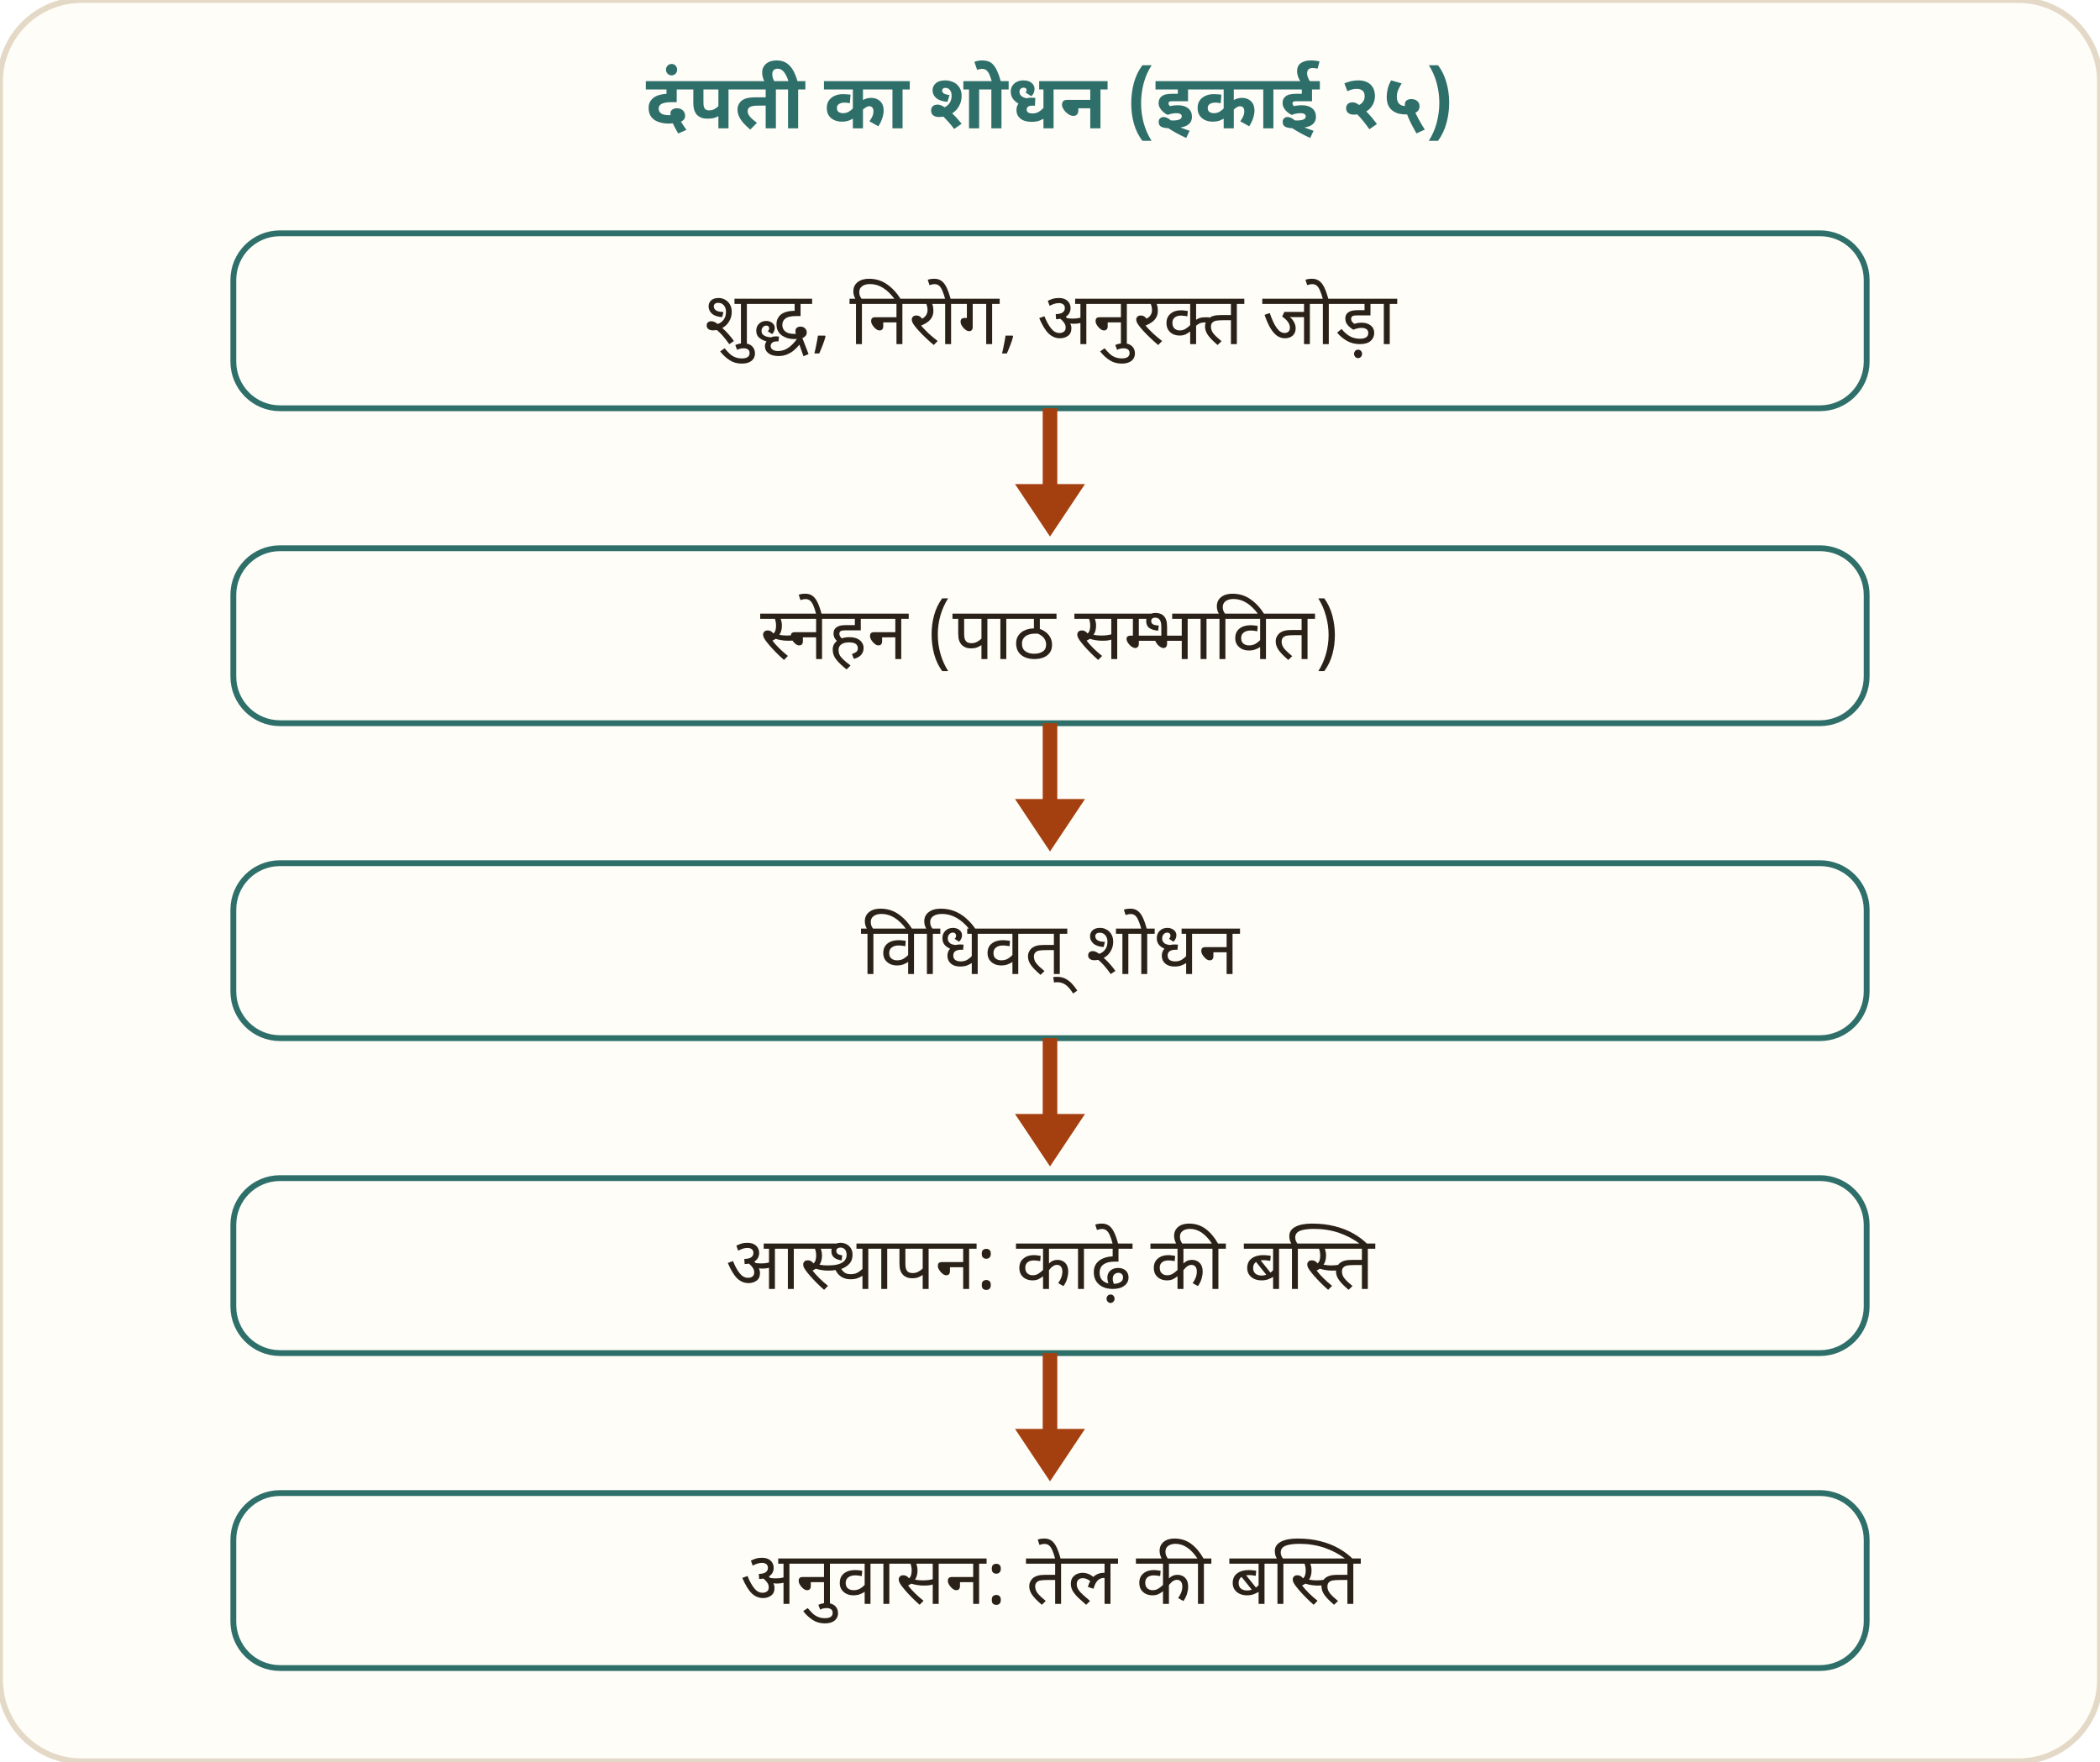
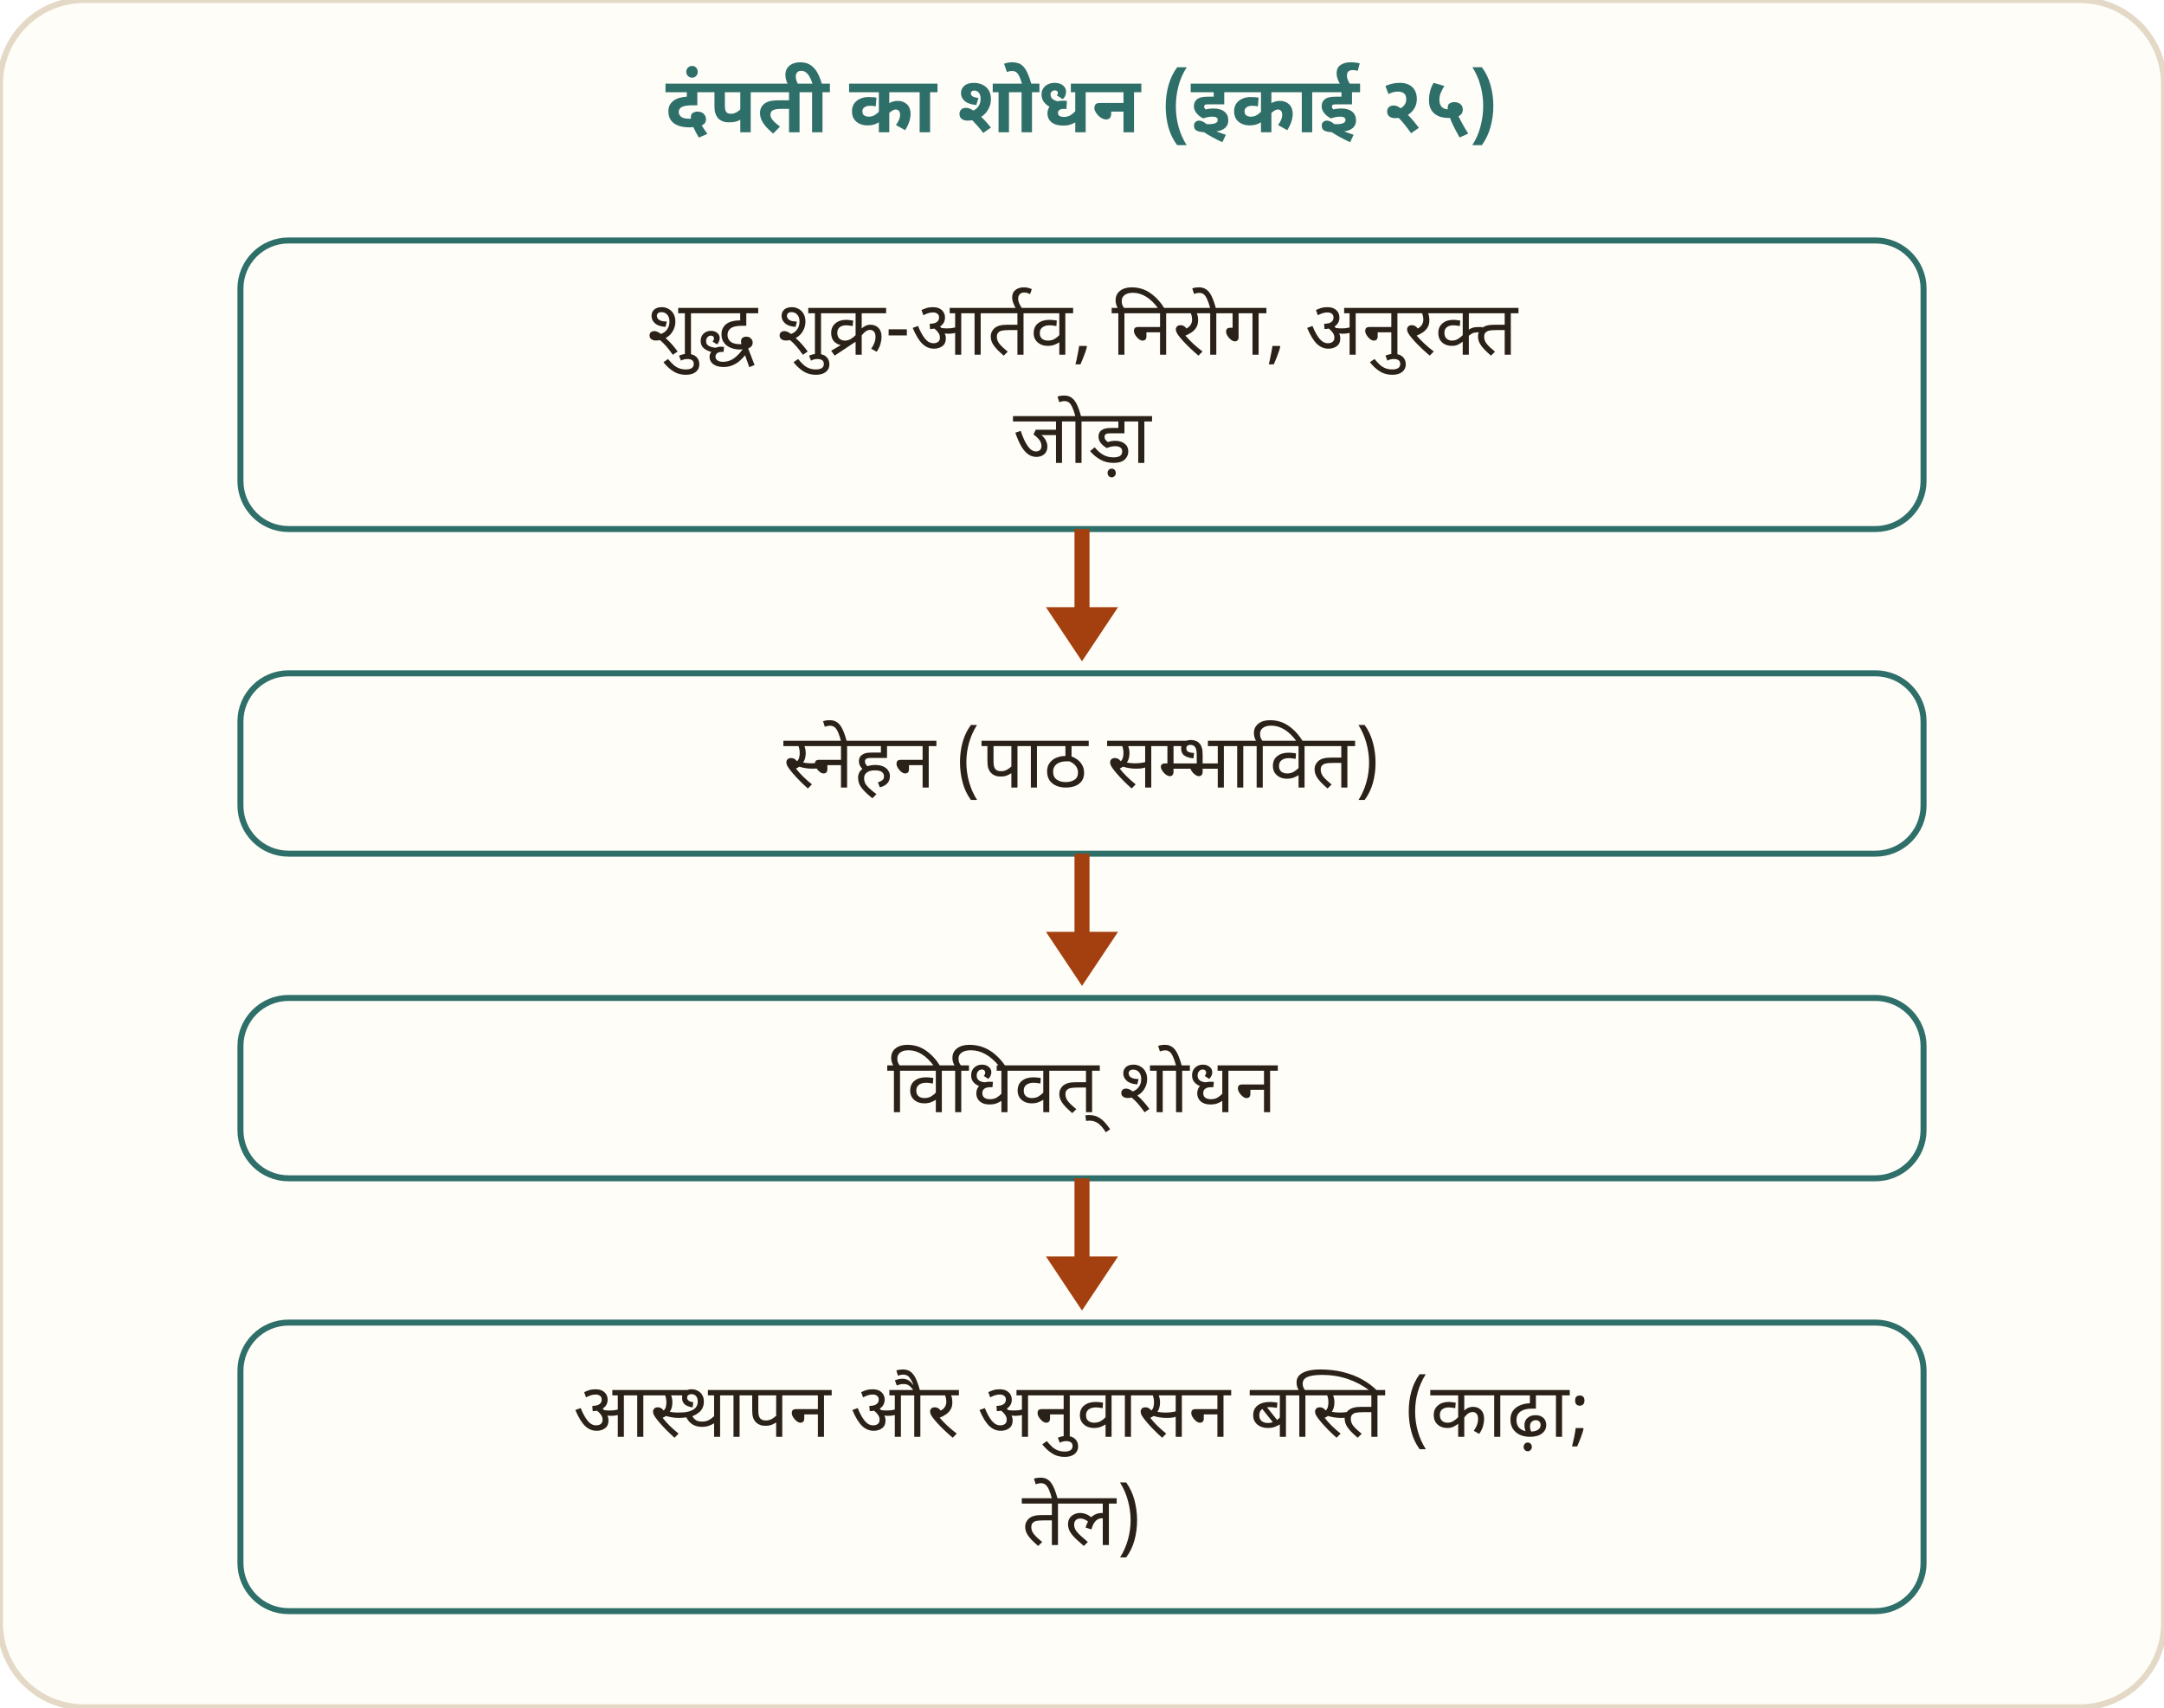
- <svg xmlns="http://www.w3.org/2000/svg" viewBox="0 0 360 302" role="img">
-   <rect width="360" height="302" rx="14" fill="#fffdf8" stroke="#e4d9c6" />
+ <svg xmlns="http://www.w3.org/2000/svg" viewBox="0 0 360 284" role="img">
+   <rect width="360" height="284" rx="14" fill="#fffdf8" stroke="#e4d9c6" />
  <text x="180" y="22" font-family="'Noto Sans Devanagari','Mukta','Nirmala UI','Mangal',sans-serif" font-size="13" font-weight="700" fill="#2f6f6a" text-anchor="middle">दंपती का शोधन (इकाई २५)</text>
-   <rect x="40" y="40" width="280" height="30" rx="8" fill="#fffdf8" stroke="#2f6f6a" />
-   <text x="180.0" y="59.0" font-family="'Noto Sans Devanagari','Mukta','Nirmala UI','Mangal',sans-serif" font-size="12.5" font-weight="500" fill="#2a2118" text-anchor="middle">शुद्ध, निरोग, अनुरक्त जोड़ा</text>
-   <line x1="180" y1="70" x2="180" y2="86" stroke="#a4400f" stroke-width="2.5" />
-   <polygon points="180,92 174,83 186,83" fill="#a4400f" />
-   <rect x="40" y="94" width="280" height="30" rx="8" fill="#fffdf8" stroke="#2f6f6a" />
-   <text x="180.0" y="113.0" font-family="'Noto Sans Devanagari','Mukta','Nirmala UI','Mangal',sans-serif" font-size="12.5" font-weight="500" fill="#2a2118" text-anchor="middle">स्नेहन (पाठ सम्भावित)</text>
-   <line x1="180" y1="124" x2="180" y2="140" stroke="#a4400f" stroke-width="2.5" />
-   <polygon points="180,146 174,137 186,137" fill="#a4400f" />
-   <rect x="40" y="148" width="280" height="30" rx="8" fill="#fffdf8" stroke="#2f6f6a" />
-   <text x="180.0" y="167.0" font-family="'Noto Sans Devanagari','Mukta','Nirmala UI','Mangal',sans-serif" font-size="12.5" font-weight="500" fill="#2a2118" text-anchor="middle">विधिवत् शोधन</text>
-   <line x1="180" y1="178" x2="180" y2="194" stroke="#a4400f" stroke-width="2.5" />
-   <polygon points="180,200 174,191 186,191" fill="#a4400f" />
-   <rect x="40" y="202" width="280" height="30" rx="8" fill="#fffdf8" stroke="#2f6f6a" />
-   <text x="180.0" y="221.0" font-family="'Noto Sans Devanagari','Mukta','Nirmala UI','Mangal',sans-serif" font-size="12.5" font-weight="500" fill="#2a2118" text-anchor="middle">आस्थापन: काढ़े की बस्ति</text>
-   <line x1="180" y1="232" x2="180" y2="248" stroke="#a4400f" stroke-width="2.5" />
-   <polygon points="180,254 174,245 186,245" fill="#a4400f" />
-   <rect x="40" y="256" width="280" height="30" rx="8" fill="#fffdf8" stroke="#2f6f6a" />
-   <text x="180.0" y="275.0" font-family="'Noto Sans Devanagari','Mukta','Nirmala UI','Mangal',sans-serif" font-size="12.5" font-weight="500" fill="#2a2118" text-anchor="middle">अनुवासन: तेल की बस्ति</text>
+   <rect x="40" y="40" width="280" height="48" rx="8" fill="#fffdf8" stroke="#2f6f6a" />
+   <text x="180.0" y="59.0" font-family="'Noto Sans Devanagari','Mukta','Nirmala UI','Mangal',sans-serif" font-size="12.5" font-weight="500" fill="#2a2118" text-anchor="middle">शुद्ध शुक्र-आर्तव, निरोग, अनुरक्त</text>
+   <text x="180.0" y="77.0" font-family="'Noto Sans Devanagari','Mukta','Nirmala UI','Mangal',sans-serif" font-size="12.5" font-weight="500" fill="#2a2118" text-anchor="middle">जोड़ा</text>
+   <line x1="180" y1="88" x2="180" y2="104" stroke="#a4400f" stroke-width="2.5" />
+   <polygon points="180,110 174,101 186,101" fill="#a4400f" />
+   <rect x="40" y="112" width="280" height="30" rx="8" fill="#fffdf8" stroke="#2f6f6a" />
+   <text x="180.0" y="131.0" font-family="'Noto Sans Devanagari','Mukta','Nirmala UI','Mangal',sans-serif" font-size="12.5" font-weight="500" fill="#2a2118" text-anchor="middle">स्नेहन (पाठ सम्भावित)</text>
+   <line x1="180" y1="142" x2="180" y2="158" stroke="#a4400f" stroke-width="2.5" />
+   <polygon points="180,164 174,155 186,155" fill="#a4400f" />
+   <rect x="40" y="166" width="280" height="30" rx="8" fill="#fffdf8" stroke="#2f6f6a" />
+   <text x="180.0" y="185.0" font-family="'Noto Sans Devanagari','Mukta','Nirmala UI','Mangal',sans-serif" font-size="12.5" font-weight="500" fill="#2a2118" text-anchor="middle">विधिवत् शोधन</text>
+   <line x1="180" y1="196" x2="180" y2="212" stroke="#a4400f" stroke-width="2.5" />
+   <polygon points="180,218 174,209 186,209" fill="#a4400f" />
+   <rect x="40" y="220" width="280" height="48" rx="8" fill="#fffdf8" stroke="#2f6f6a" />
+   <text x="180.0" y="239.0" font-family="'Noto Sans Devanagari','Mukta','Nirmala UI','Mangal',sans-serif" font-size="12.5" font-weight="500" fill="#2a2118" text-anchor="middle">आस्थापन और अनुवासन बस्ति (काढ़ा;</text>
+   <text x="180.0" y="257.0" font-family="'Noto Sans Devanagari','Mukta','Nirmala UI','Mangal',sans-serif" font-size="12.5" font-weight="500" fill="#2a2118" text-anchor="middle">तेल)</text>
</svg>
